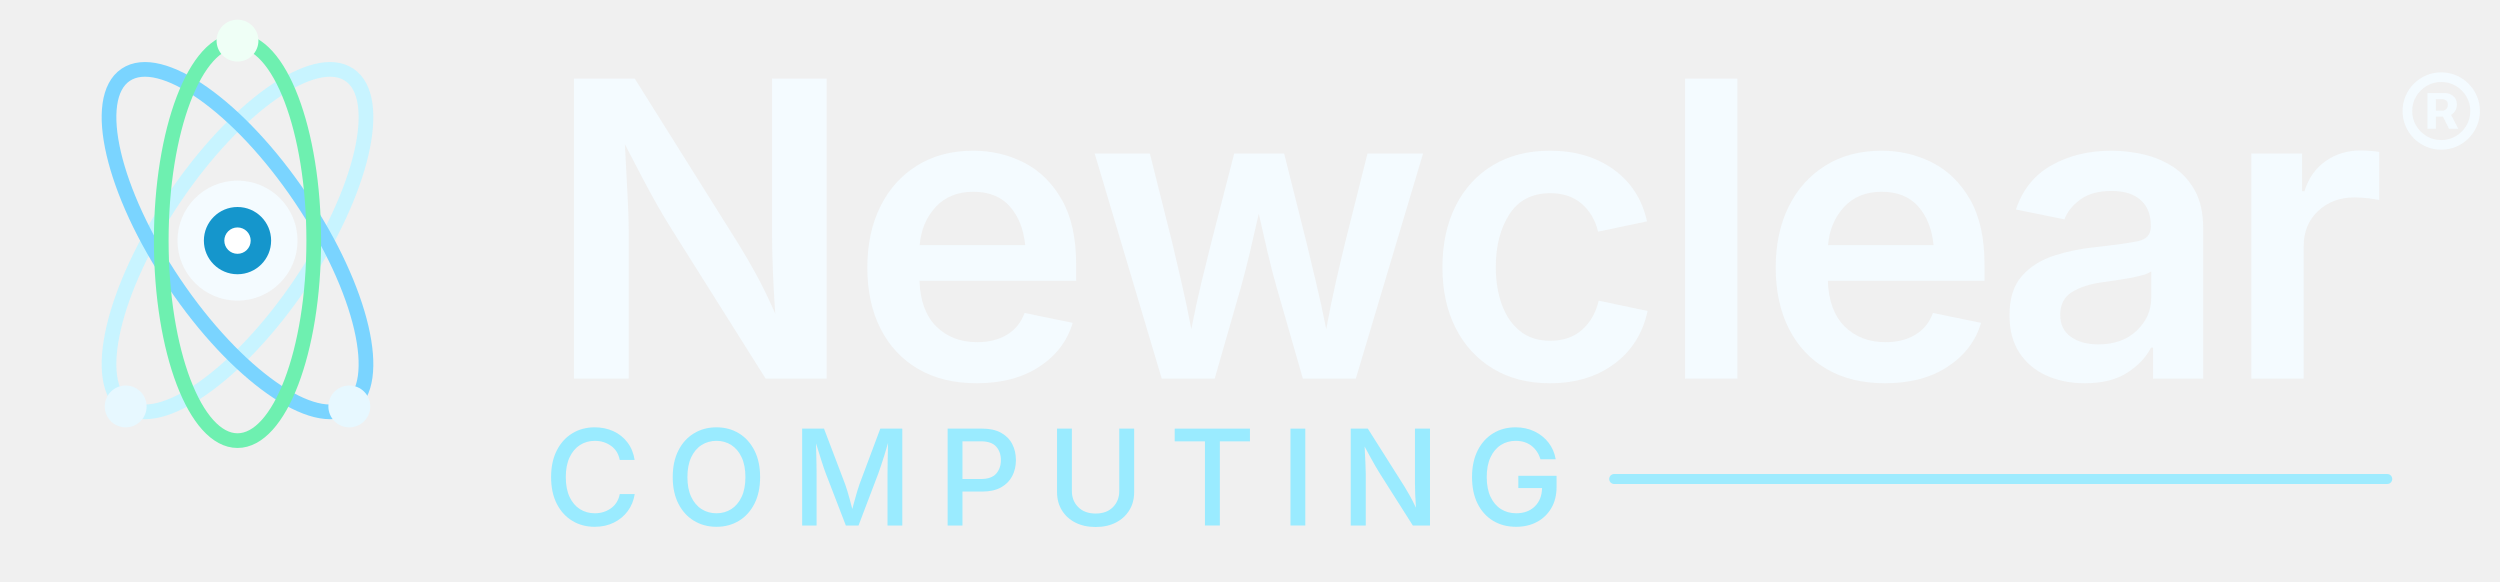
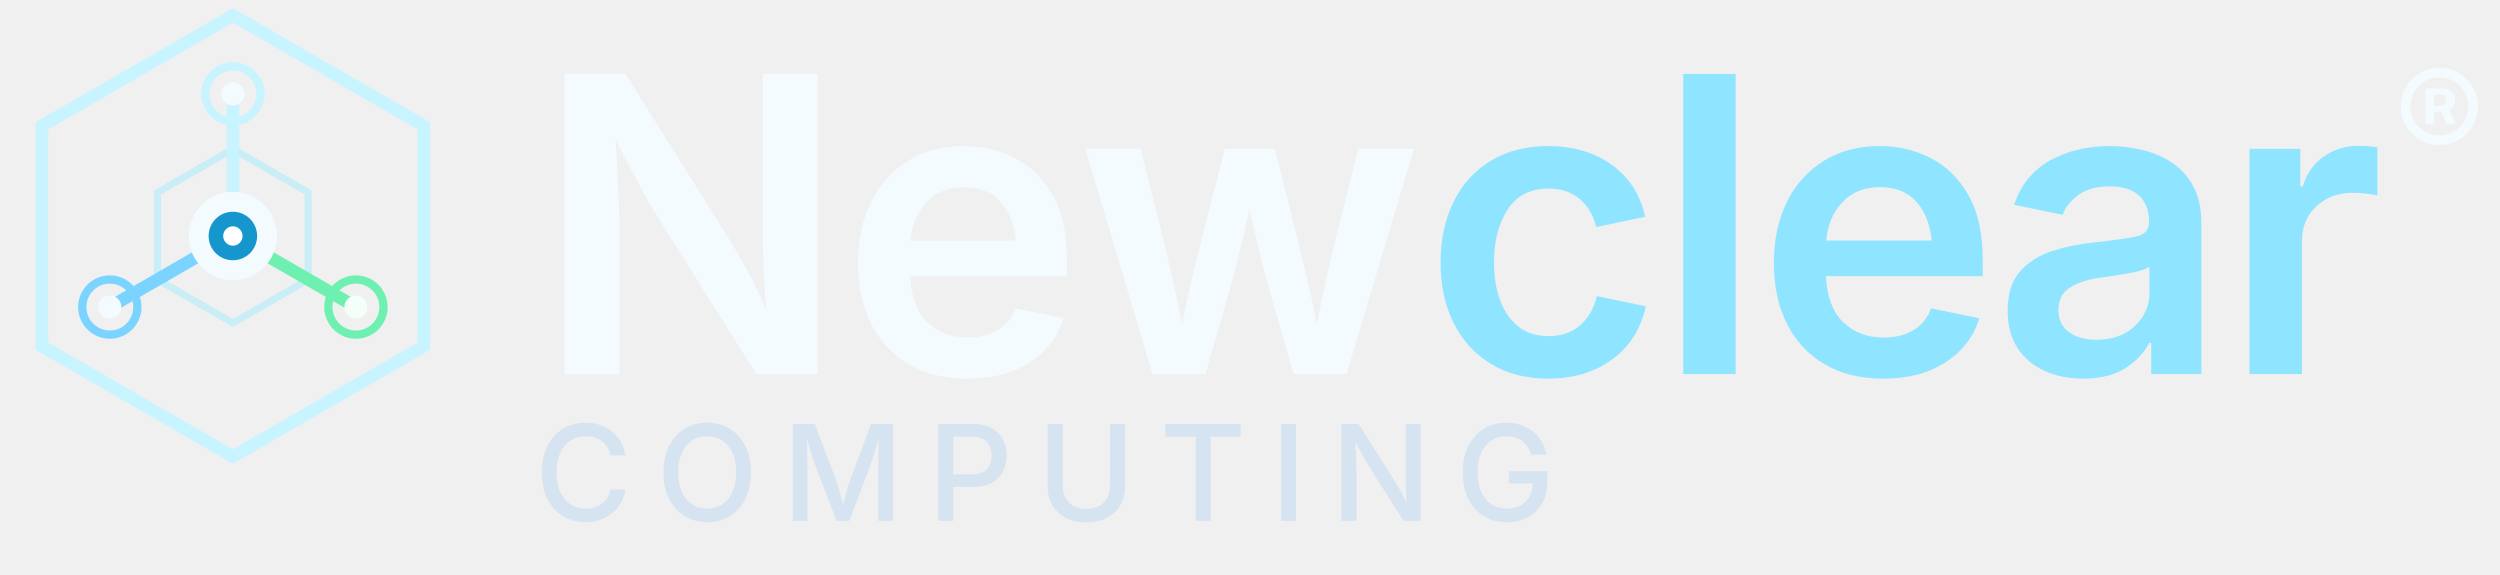
- <svg xmlns="http://www.w3.org/2000/svg" viewBox="0 0 400.00 93.00" role="img" aria-labelledby="logoTitle">
-   <g transform="translate(38.00 38.50)" fill="none" stroke-linecap="round">
-     <g stroke-width="2.35">
-       <ellipse rx="32.00" ry="12.20" transform="rotate(-56)" stroke="#C8F4FF" />
-       <ellipse rx="32.00" ry="12.20" transform="rotate(56)" stroke="#7AD4FF" />
-       <ellipse rx="12.20" ry="32.00" stroke="#6EF0B0" />
-     </g>
-     <circle cx="-17.89" cy="26.53" r="3.35" fill="#E7F8FF" />
-     <circle cx="17.89" cy="26.53" r="3.35" fill="#E7F8FF" />
-     <circle cx="0.00" cy="-32.00" r="3.35" fill="#EFFFF6" />
-     <circle r="9.60" fill="#F4FBFF" />
-     <circle r="5.38" fill="#1596CC" />
-     <circle r="2.11" fill="#FFFFFF" />
+ <svg xmlns="http://www.w3.org/2000/svg" viewBox="0 0 400.00 92.00" role="img" aria-labelledby="logoTitle">
+   <g transform="translate(37.26 37.76)" fill="none" stroke-linecap="round">
+     <path d="M 0.00 -35.28 L 30.55 -17.64 L 30.55 17.64 L 0.00 35.28 L -30.55 17.64 L -30.55 -17.64 Z" stroke="#C8F4FF" stroke-width="2.01" />
+     <path d="M 0.00 -13.92 L 12.05 -6.96 L 12.05 6.96 L 0.00 13.92 L -12.05 6.96 L -12.05 -6.96 Z" stroke="#9AEBFF" stroke-width="1.13" opacity="0.45" />
+     <path d="M0 0 L0.00 -22.74" stroke="#C8F4FF" stroke-width="2.01" />
+     <path d="M0 0 L-19.69 11.37" stroke="#7AD4FF" stroke-width="2.01" />
+     <path d="M0 0 L19.69 11.37" stroke="#6EF0B0" stroke-width="2.01" />
+     <circle cx="0.00" cy="-22.74" r="4.41" fill="none" stroke="#C8F4FF" stroke-width="1.32" />
+     <circle cx="0.00" cy="-22.74" r="1.85" fill="#F4FBFF" />
+     <circle cx="-19.69" cy="11.37" r="4.41" fill="none" stroke="#7AD4FF" stroke-width="1.32" />
+     <circle cx="-19.69" cy="11.37" r="1.85" fill="#F4FBFF" />
+     <circle cx="19.69" cy="11.37" r="4.41" fill="none" stroke="#6EF0B0" stroke-width="1.32" />
+     <circle cx="19.69" cy="11.37" r="1.85" fill="#F3FFF8" />
+     <circle r="7.06" fill="#F4FBFF" />
+     <circle r="3.88" fill="#1596CC" />
+     <circle r="1.55" fill="#FFFFFF" />
  </g>
-   <g fill="#F4FBFF" transform="translate(87.00 60.58) scale(0.032215 -0.032215)">
+   <g fill="#F4FBFF" transform="translate(85.52 59.84) scale(0.032215 -0.032215)">
    <path transform="translate(0.00 0)" d="M150 0V1490H452L967 669Q1007 605 1054.0 519.5Q1101 434 1150 322Q1142 430 1138.0 535.0Q1134 640 1134 708V1490H1405V0H1102L637 739Q598 801 563.5 862.0Q529 923 491.0 995.0Q453 1067 403 1164Q410 1026 416.0 914.0Q422 802 422 740V0Z" />
    <path transform="translate(1518.14 0)" d="M632 -23Q463 -23 341.5 48.0Q220 119 154.5 248.0Q89 377 89 552Q89 724 153.5 854.5Q218 985 336.5 1058.5Q455 1132 615 1132Q751 1132 867.5 1072.5Q984 1013 1055.0 888.5Q1126 764 1126 568V486H348Q353 337 431.5 259.0Q510 181 635 181Q721 181 782.5 218.0Q844 255 870 326L1109 277Q1069 142 943.5 59.5Q818 -23 632 -23ZM349 663H873Q861 783 796.5 855.5Q732 928 616 928Q497 928 427.5 851.5Q358 775 349 663Z" />
    <path transform="translate(2692.27 0)" d="M377 0 44 1118H318L428 680Q449 588 474.5 480.5Q500 373 524 246Q548 370 574.0 477.5Q600 585 624 680L737 1118H985L1095 680Q1117 587 1143.0 479.5Q1169 372 1194 246Q1217 371 1241.5 478.5Q1266 586 1289 680L1399 1118H1675L1341 0H1078L947 456Q924 536 902.0 630.5Q880 725 859 819Q838 725 815.5 630.0Q793 535 771 456L640 0Z" />
-     <path transform="translate(4374.41 0)" d="M623 -23Q460 -23 340.0 49.5Q220 122 154.5 251.5Q89 381 89 553Q89 727 154.5 857.5Q220 988 340.0 1060.0Q460 1132 623 1132Q810 1132 939.5 1038.5Q1069 945 1105 781L862 730Q841 817 780.0 869.0Q719 921 625 921Q489 921 421.5 816.0Q354 711 354 554Q354 451 384.0 368.0Q414 285 474.0 236.5Q534 188 625 188Q721 188 782.5 242.5Q844 297 865 387L1108 336Q1072 169 942.0 73.0Q812 -23 623 -23Z" />
-     <path transform="translate(5530.54 0)" d="M398 1490V0H138V1490Z" />
-     <path transform="translate(6029.68 0)" d="M632 -23Q463 -23 341.5 48.0Q220 119 154.5 248.0Q89 377 89 552Q89 724 153.5 854.5Q218 985 336.5 1058.5Q455 1132 615 1132Q751 1132 867.5 1072.5Q984 1013 1055.0 888.5Q1126 764 1126 568V486H348Q353 337 431.5 259.0Q510 181 635 181Q721 181 782.5 218.0Q844 255 870 326L1109 277Q1069 142 943.5 59.5Q818 -23 632 -23ZM349 663H873Q861 783 796.5 855.5Q732 928 616 928Q497 928 427.5 851.5Q358 775 349 663Z" />
-     <path transform="translate(7203.82 0)" d="M450 -23Q344 -23 259.0 15.5Q174 54 125.0 129.0Q76 204 76 314Q76 440 137.5 509.5Q199 579 296.5 610.5Q394 642 502 653Q648 669 713.0 682.5Q778 696 778 754V759Q778 841 728.0 886.5Q678 932 583 932Q485 932 427.0 889.0Q369 846 349 791L108 840Q157 988 285.5 1060.0Q414 1132 582 1132Q661 1132 741.5 1113.5Q822 1095 889.0 1051.5Q956 1008 997.0 933.5Q1038 859 1038 747V0H789V154H779Q742 82 661.0 29.5Q580 -23 450 -23ZM517 170Q637 170 708.5 239.0Q780 308 780 401V533Q762 519 716.0 508.5Q670 498 618.5 490.5Q567 483 533 478Q445 466 386.5 430.0Q328 394 328 317Q328 245 381.0 207.5Q434 170 517 170Z" />
-     <path transform="translate(8342.95 0)" d="M138 0V1118H390V931H402Q432 1028 507.0 1080.5Q582 1133 678 1133Q728 1133 773 1126V887Q757 891 721.0 895.5Q685 900 650 900Q541 900 469.5 832.5Q398 765 398 658V0Z" />
  </g>
-   <g fill="#F4FBFF" transform="translate(383.36 27.63) scale(0.010631 -0.010631)">
+   <g fill="#8FE4FF" transform="translate(227.63 59.84) scale(0.032215 -0.032215)">
+     <path transform="translate(0.00 0)" d="M623 -23Q460 -23 340.0 49.5Q220 122 154.5 251.5Q89 381 89 553Q89 727 154.5 857.5Q220 988 340.0 1060.0Q460 1132 623 1132Q810 1132 939.5 1038.5Q1069 945 1105 781L862 730Q841 817 780.0 869.0Q719 921 625 921Q489 921 421.5 816.0Q354 711 354 554Q354 451 384.0 368.0Q414 285 474.0 236.5Q534 188 625 188Q721 188 782.5 242.5Q844 297 865 387L1108 336Q1072 169 942.0 73.0Q812 -23 623 -23Z" />
+     <path transform="translate(1156.14 0)" d="M398 1490V0H138V1490Z" />
+     <path transform="translate(1655.27 0)" d="M632 -23Q463 -23 341.5 48.0Q220 119 154.5 248.0Q89 377 89 552Q89 724 153.5 854.5Q218 985 336.5 1058.5Q455 1132 615 1132Q751 1132 867.5 1072.5Q984 1013 1055.0 888.5Q1126 764 1126 568V486H348Q353 337 431.5 259.0Q510 181 635 181Q721 181 782.5 218.0Q844 255 870 326L1109 277Q1069 142 943.5 59.5Q818 -23 632 -23ZM349 663H873Q861 783 796.5 855.5Q732 928 616 928Q497 928 427.5 851.5Q358 775 349 663Z" />
+     <path transform="translate(2829.41 0)" d="M450 -23Q344 -23 259.0 15.5Q174 54 125.0 129.0Q76 204 76 314Q76 440 137.5 509.5Q199 579 296.5 610.5Q394 642 502 653Q648 669 713.0 682.5Q778 696 778 754V759Q778 841 728.0 886.5Q678 932 583 932Q485 932 427.0 889.0Q369 846 349 791L108 840Q157 988 285.5 1060.0Q414 1132 582 1132Q661 1132 741.5 1113.5Q822 1095 889.0 1051.5Q956 1008 997.0 933.5Q1038 859 1038 747V0H789V154H779Q742 82 661.0 29.5Q580 -23 450 -23ZM517 170Q637 170 708.5 239.0Q780 308 780 401V533Q762 519 716.0 508.5Q670 498 618.5 490.5Q567 483 533 478Q445 466 386.5 430.0Q328 394 328 317Q328 245 381.0 207.5Q434 170 517 170Z" />
+     <path transform="translate(3968.54 0)" d="M138 0V1118H390V931H402Q432 1028 507.0 1080.5Q582 1133 678 1133Q728 1133 773 1126V887Q757 891 721.0 895.5Q685 900 650 900Q541 900 469.5 832.5Q398 765 398 658V0Z" />
+   </g>
+   <g fill="#F4FBFF" transform="translate(383.06 26.89) scale(0.010631 -0.010631)">
    <path transform="translate(0.00 0)" d="M681 346Q560 346 454.5 391.5Q349 437 269.0 517.0Q189 597 144.0 702.5Q99 808 99 928Q99 1048 144.0 1153.5Q189 1259 269.0 1339.0Q349 1419 454.5 1464.5Q560 1510 681 1510Q801 1510 906.5 1464.5Q1012 1419 1092.0 1339.0Q1172 1259 1217.5 1153.5Q1263 1048 1263 928Q1263 808 1217.5 702.5Q1172 597 1092.0 517.0Q1012 437 906.5 391.5Q801 346 681 346ZM681 491Q802 491 901.0 550.0Q1000 609 1059.0 708.0Q1118 807 1118 928Q1118 1049 1059.0 1148.0Q1000 1247 900.5 1306.0Q801 1365 681 1365Q560 1365 461.0 1306.0Q362 1247 303.0 1148.0Q244 1049 244 928Q244 807 303.0 708.0Q362 609 461.0 550.0Q560 491 681 491ZM798 662 707 844H600V662H474V1198H743Q802 1198 859.0 1155.0Q916 1112 916 1026Q916 971 891.0 931.5Q866 892 829 870L937 662ZM600 933H702Q728 933 754.0 956.0Q780 979 780 1025Q780 1071 753.5 1088.5Q727 1106 703 1106H600Z" />
  </g>
-   <g fill="#9AEBFF" transform="translate(87.00 84.08) scale(0.010403 -0.010403)">
+   <g fill="#D5E4F0" transform="translate(85.52 83.34) scale(0.010403 -0.010403)">
    <path transform="translate(0.00 0)" d="M784 -20Q590 -20 438.5 72.0Q287 164 200.0 335.0Q113 506 113 744Q113 983 200.5 1154.5Q288 1326 439.5 1418.0Q591 1510 784 1510Q941 1510 1071.0 1450.5Q1201 1391 1287.0 1278.5Q1373 1166 1398 1008H1169Q1141 1150 1033.5 1226.0Q926 1302 786 1302Q658 1302 557.0 1237.5Q456 1173 397.5 1048.5Q339 924 339 744Q339 563 397.5 439.0Q456 315 557.0 251.5Q658 188 786 188Q926 188 1033.5 264.5Q1141 341 1169 483H1399Q1376 335 1292.5 222.0Q1209 109 1078.5 44.5Q948 -20 784 -20Z" />
    <path transform="translate(1870.64 0)" d="M786 -20Q593 -20 440.5 72.0Q288 164 200.5 335.0Q113 506 113 744Q113 983 200.5 1154.5Q288 1326 440.5 1418.0Q593 1510 786 1510Q979 1510 1130.5 1418.0Q1282 1326 1369.5 1154.5Q1457 983 1457 744Q1457 506 1369.5 334.5Q1282 163 1130.5 71.5Q979 -20 786 -20ZM786 188Q913 188 1013.5 252.0Q1114 316 1172.5 440.0Q1231 564 1231 744Q1231 925 1172.5 1049.5Q1114 1174 1013.5 1238.0Q913 1302 786 1302Q658 1302 557.0 1238.0Q456 1174 397.5 1049.5Q339 925 339 744Q339 564 397.5 440.0Q456 316 557.0 252.0Q658 188 786 188Z" />
    <path transform="translate(3809.28 0)" d="M165 0V1490H501L826 635Q841 595 860.0 531.5Q879 468 899.0 395.0Q919 322 936 254Q954 320 974.0 393.0Q994 466 1013.0 530.0Q1032 594 1047 635L1367 1490H1705V0H1478V802Q1478 884 1480.5 1013.5Q1483 1143 1486 1268Q1460 1177 1432.0 1088.0Q1404 999 1379.0 923.5Q1354 848 1337 802L1032 0H837L528 802Q502 869 461.5 997.0Q421 1125 378 1263Q380 1185 382.0 1100.0Q384 1015 385.5 937.0Q387 859 387 802V0Z" />
    <path transform="translate(6046.92 0)" d="M165 0V1490H699Q871 1490 986.0 1426.5Q1101 1363 1158.0 1253.5Q1215 1144 1215 1006Q1215 868 1157.5 758.5Q1100 649 985.0 585.5Q870 522 697 522H393V0ZM393 715H675Q839 715 911.5 797.5Q984 880 984 1006Q984 1132 911.5 1213.5Q839 1295 673 1295H393Z" />
    <path transform="translate(7729.56 0)" d="M759 -23Q579 -23 445.5 45.5Q312 114 238.5 235.0Q165 356 165 512V1490H393V531Q393 380 491.5 282.0Q590 184 759 184Q927 184 1024.5 282.0Q1122 380 1122 531V1490H1351V512Q1351 356 1277.0 235.0Q1203 114 1070.0 45.5Q937 -23 759 -23Z" />
    <path transform="translate(9614.20 0)" d="M90 1294V1490H1247V1294H784V0H555V1294Z" />
    <path transform="translate(11319.84 0)" d="M393 1490V0H165V1490Z" />
    <path transform="translate(12246.48 0)" d="M165 0V1490H428L989 603Q1024 547 1071.0 463.5Q1118 380 1168 273Q1160 381 1156.5 479.5Q1153 578 1153 642V1490H1384V0H1120L617 793Q580 852 546.5 910.0Q513 968 473.0 1040.5Q433 1113 379 1213Q386 1073 391.0 963.0Q396 853 396 795V0Z" />
    <path transform="translate(14164.12 0)" d="M791 -20Q589 -20 436.0 73.0Q283 166 198.0 337.0Q113 508 113 744Q113 982 199.5 1153.5Q286 1325 437.0 1417.5Q588 1510 781 1510Q942 1510 1073.0 1447.5Q1204 1385 1289.5 1274.5Q1375 1164 1400 1019H1166Q1125 1150 1027.5 1226.0Q930 1302 783 1302Q657 1302 556.5 1238.0Q456 1174 397.5 1049.5Q339 925 339 745Q339 565 397.5 441.0Q456 317 558.0 252.5Q660 188 792 188Q969 188 1077.5 292.5Q1186 397 1190 576H825V764H1413V593Q1413 405 1332.5 267.5Q1252 130 1112.0 55.0Q972 -20 791 -20Z" />
  </g>
-   <line x1="258.27" y1="76.64" x2="381.96" y2="76.64" stroke="#9AEBFF" stroke-width="1.6" stroke-linecap="round" opacity="0.95" />
</svg>
